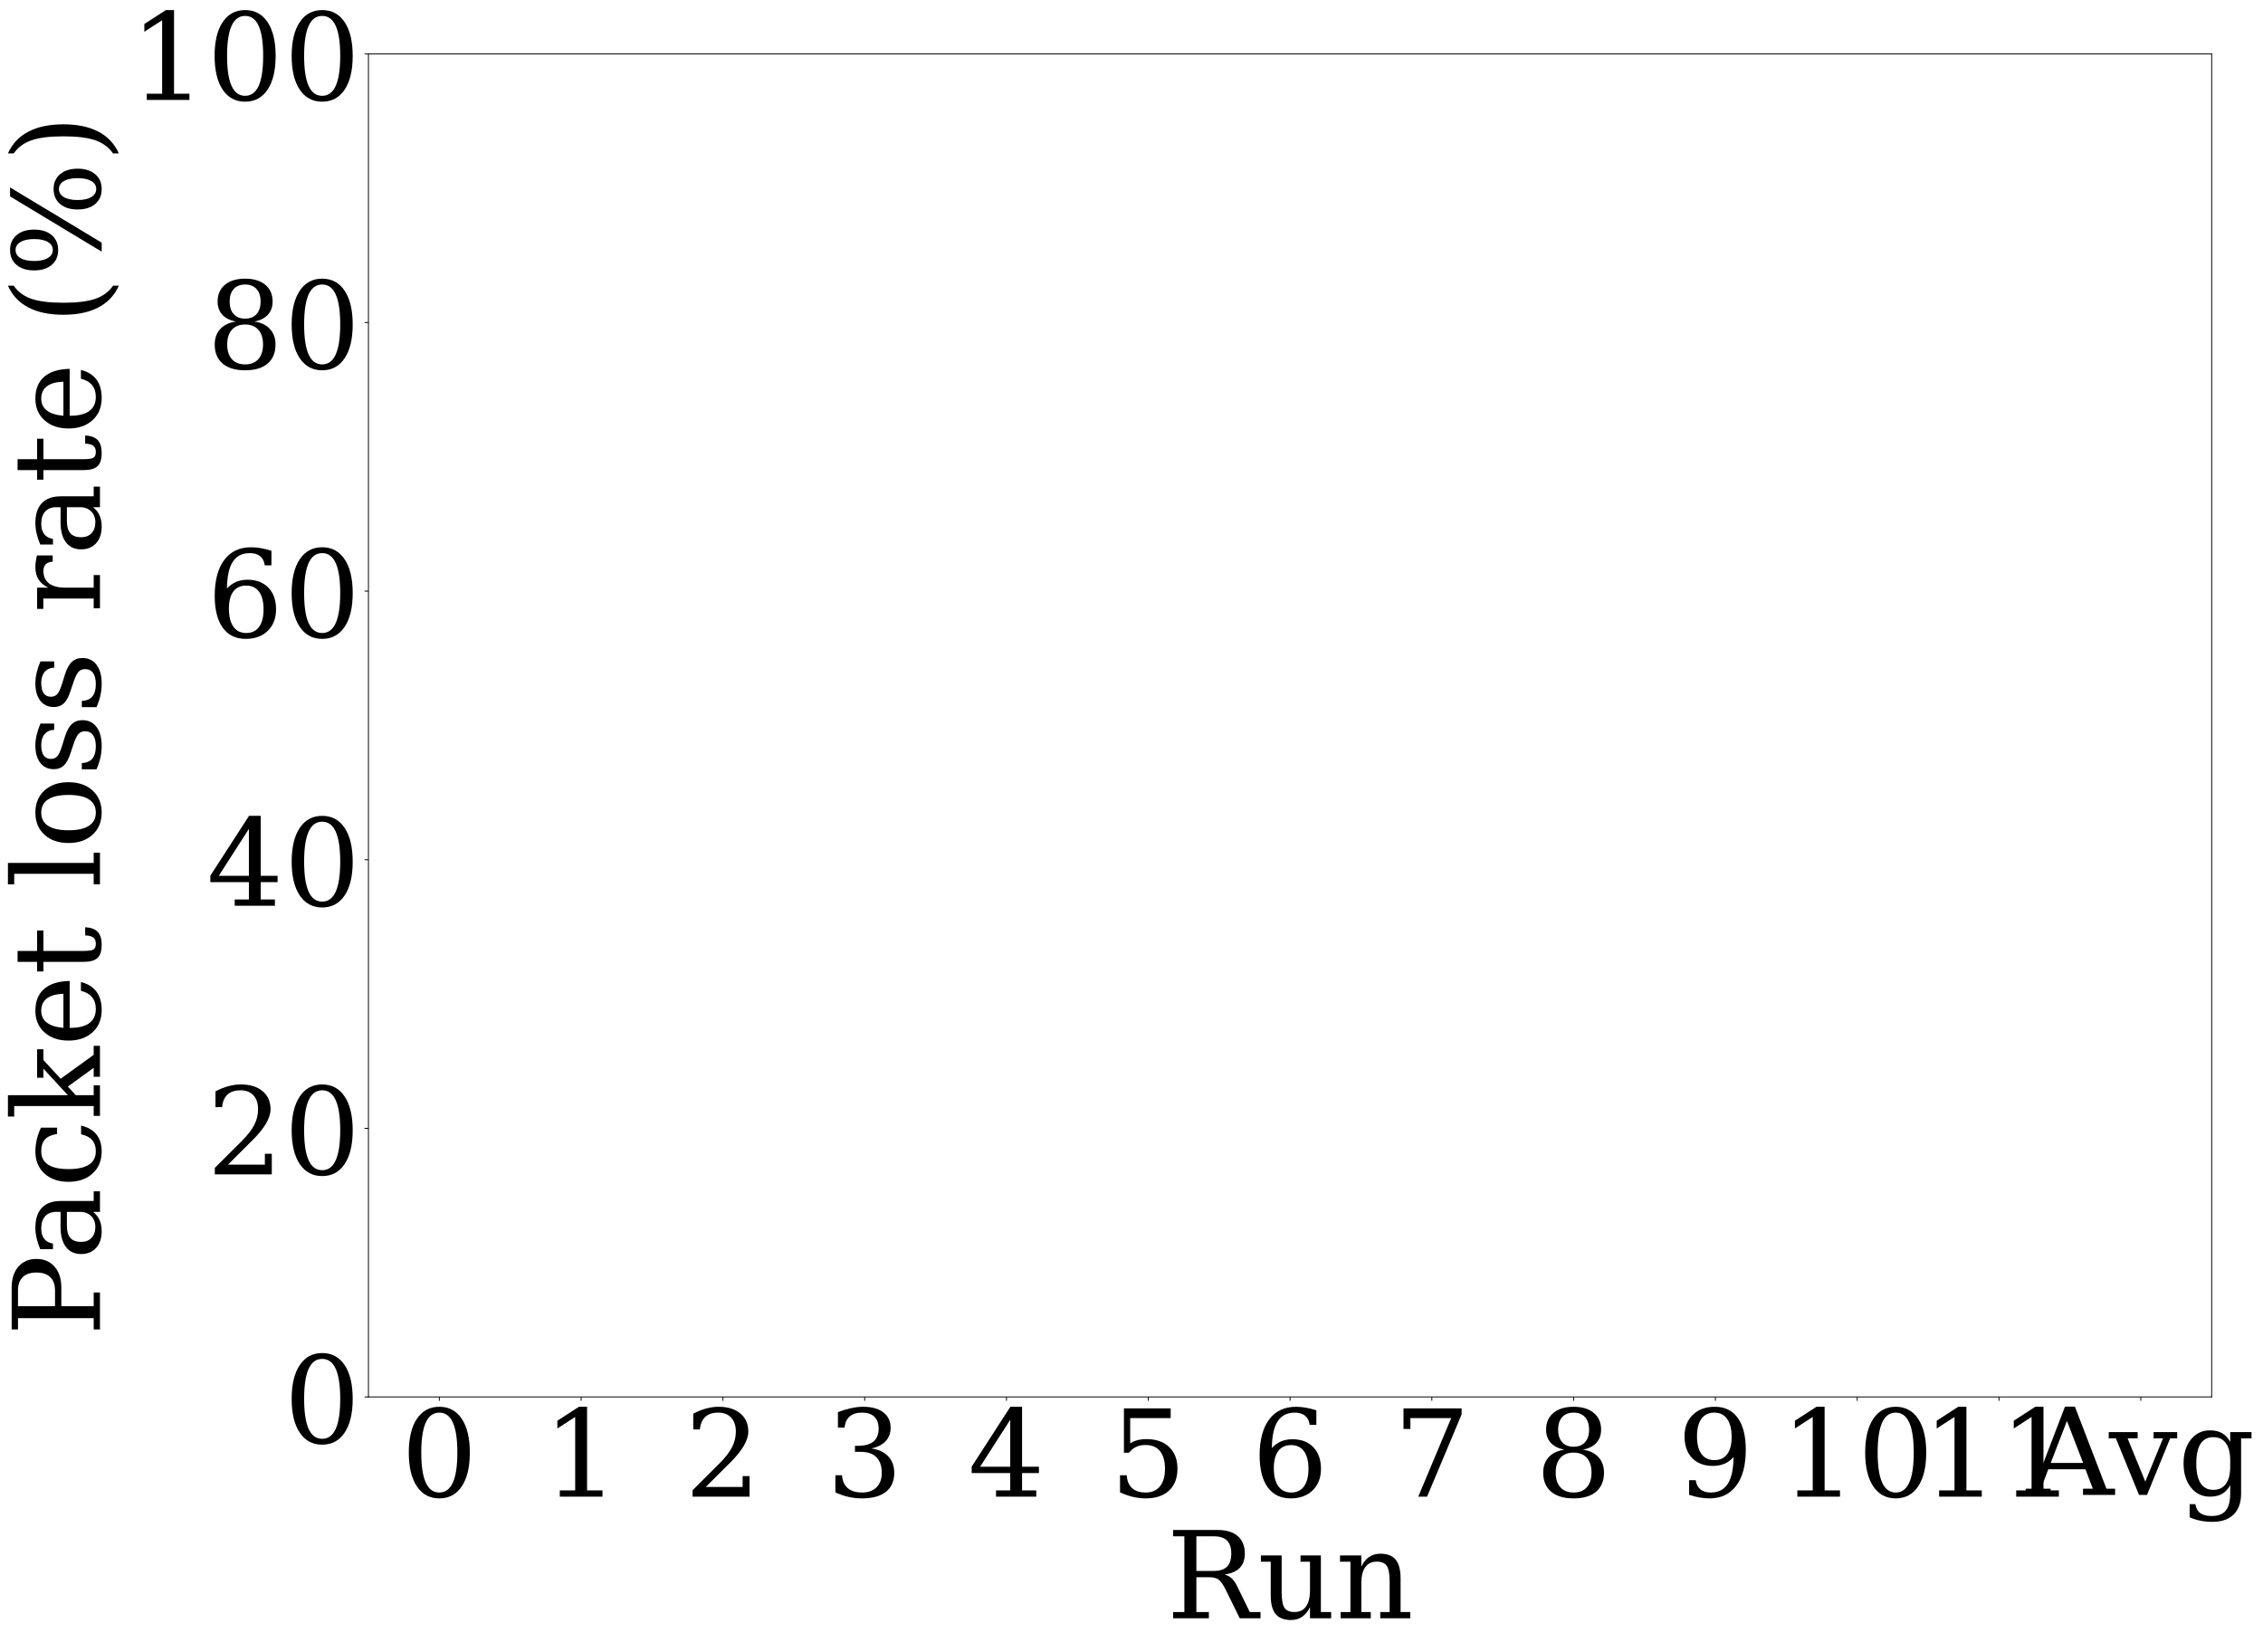
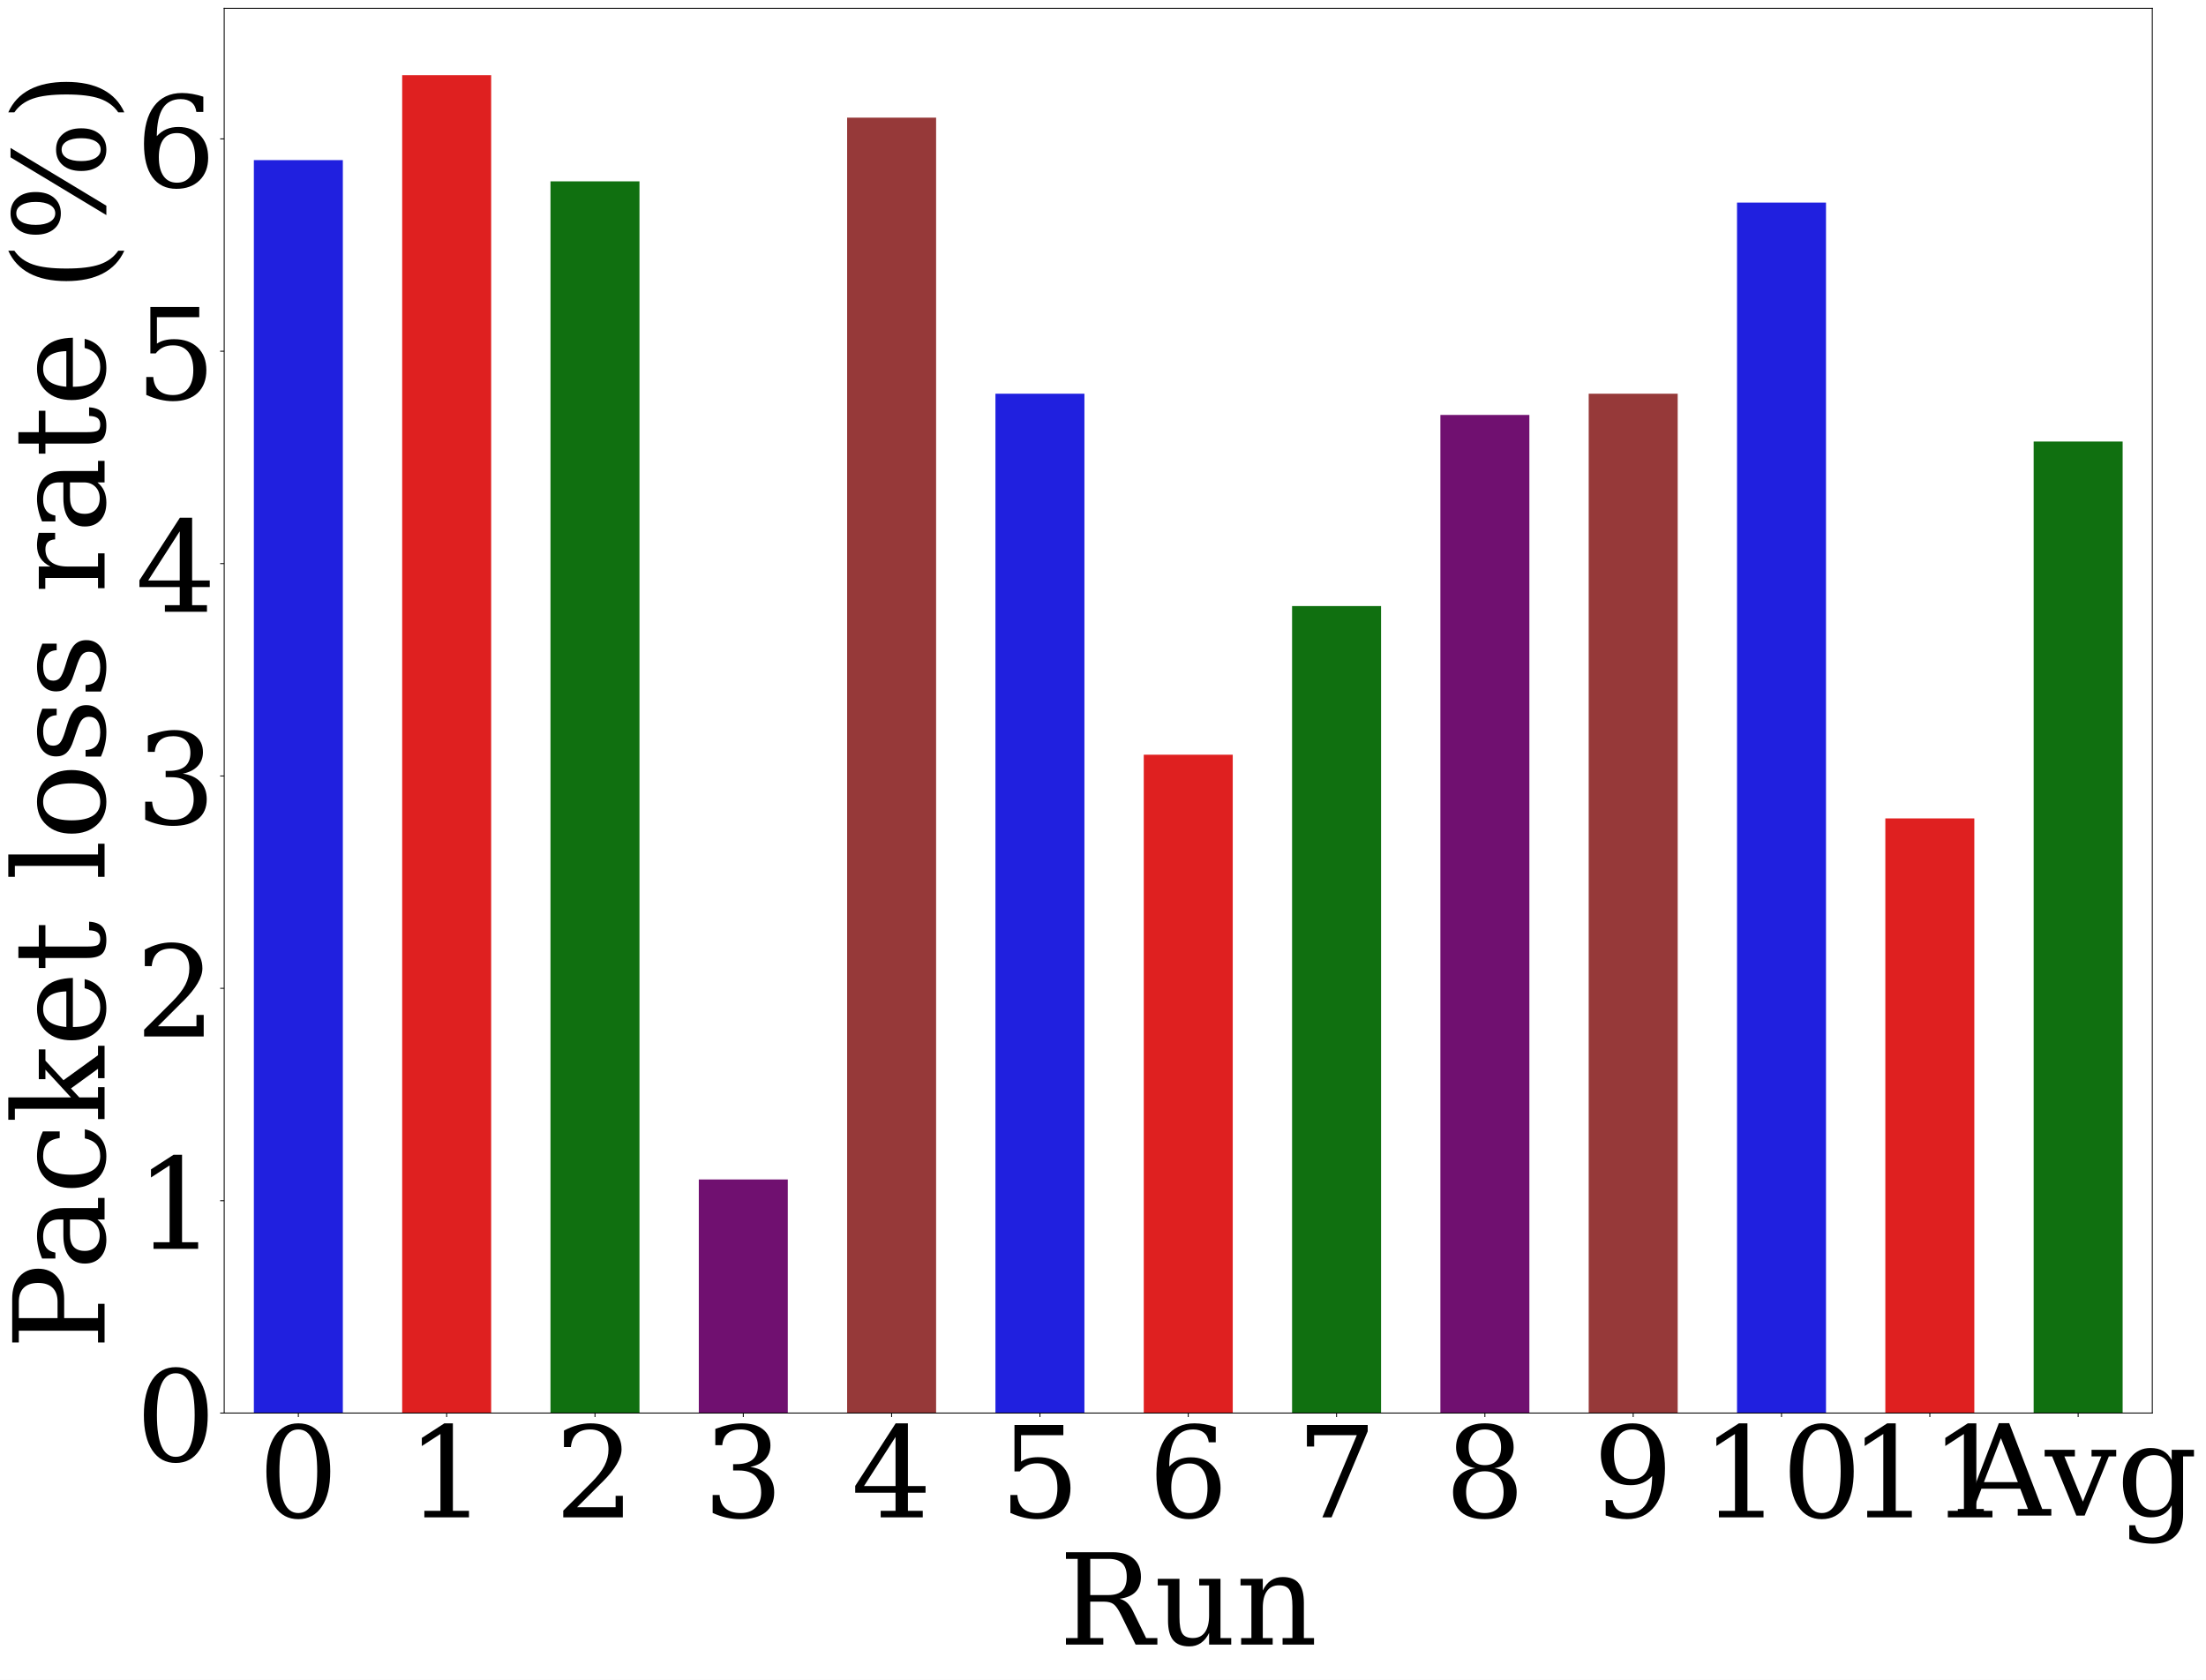
- <svg xmlns="http://www.w3.org/2000/svg" xmlns:xlink="http://www.w3.org/1999/xlink" width="2055.241pt" height="1499.79pt" viewBox="0 0 2055.241 1499.79" version="1.1">
+ <svg xmlns="http://www.w3.org/2000/svg" xmlns:xlink="http://www.w3.org/1999/xlink" width="1915.266pt" height="1457.999pt" viewBox="0 0 1915.266 1457.999" version="1.1">
  <defs>
    <style type="text/css">*{stroke-linejoin: round; stroke-linecap: butt}</style>
  </defs>
  <g id="figure_1">
    <g id="patch_1">
-       <path d="M 0 1499.79  L 2055.241 1499.79  L 2055.241 0  L 0 0  z " style="fill: #ffffff; stroke: #ffffff; stroke-linejoin: miter" />
+       <path d="M 0 1457.999  L 1915.266 1457.999  L 1915.266 0  L 0 0  z " style="fill: #ffffff; stroke: #ffffff; stroke-linejoin: miter" />
    </g>
    <g id="axes_1">
      <g id="patch_2">
-         <path d="M 334.622 1268.671  L 2008.622 1268.671  L 2008.622 48.991  L 334.622 48.991  z " style="fill: #ffffff" />
+         <path d="M 194.647 1226.88  L 1868.647 1226.88  L 1868.647 7.2  L 194.647 7.2  z " style="fill: #ffffff" />
      </g>
      <g id="patch_3">
-         <path d="M 360.376 1268.671  L 437.637 1268.671  L 437.637 1268.671  L 360.376 1268.671  z " clip-path="url(#p9b34d1cdb6)" style="fill: #2020df" />
+         <path d="M 220.401 1226.88  L 297.662 1226.88  L 297.662 139.032  L 220.401 139.032  z " clip-path="url(#p9233295929)" style="fill: #2020df" />
      </g>
      <g id="patch_4">
-         <path d="M 489.145 1268.671  L 566.406 1268.671  L 566.406 1268.671  L 489.145 1268.671  z " clip-path="url(#p9b34d1cdb6)" style="fill: #df2020" />
+         <path d="M 349.17 1226.88  L 426.431 1226.88  L 426.431 65.28  L 349.17 65.28  z " clip-path="url(#p9233295929)" style="fill: #df2020" />
      </g>
      <g id="patch_5">
-         <path d="M 617.914 1268.671  L 695.176 1268.671  L 695.176 1268.671  L 617.914 1268.671  z " clip-path="url(#p9b34d1cdb6)" style="fill: #107010" />
+         <path d="M 477.939 1226.88  L 555.201 1226.88  L 555.201 157.47  L 477.939 157.47  z " clip-path="url(#p9233295929)" style="fill: #107010" />
      </g>
      <g id="patch_6">
-         <path d="M 746.683 1268.671  L 823.945 1268.671  L 823.945 1268.671  L 746.683 1268.671  z " clip-path="url(#p9b34d1cdb6)" style="fill: #701070" />
+         <path d="M 606.708 1226.88  L 683.97 1226.88  L 683.97 1024.061  L 606.708 1024.061  z " clip-path="url(#p9233295929)" style="fill: #701070" />
      </g>
      <g id="patch_7">
-         <path d="M 875.453 1268.671  L 952.714 1268.671  L 952.714 1268.671  L 875.453 1268.671  z " clip-path="url(#p9b34d1cdb6)" style="fill: #963939" />
+         <path d="M 735.478 1226.88  L 812.739 1226.88  L 812.739 102.156  L 735.478 102.156  z " clip-path="url(#p9233295929)" style="fill: #963939" />
      </g>
      <g id="patch_8">
-         <path d="M 1004.222 1268.671  L 1081.483 1268.671  L 1081.483 1268.671  L 1004.222 1268.671  z " clip-path="url(#p9b34d1cdb6)" style="fill: #2020df" />
+         <path d="M 864.247 1226.88  L 941.508 1226.88  L 941.508 341.851  L 864.247 341.851  z " clip-path="url(#p9233295929)" style="fill: #2020df" />
      </g>
      <g id="patch_9">
-         <path d="M 1132.991 1268.671  L 1210.253 1268.671  L 1210.253 1268.671  L 1132.991 1268.671  z " clip-path="url(#p9b34d1cdb6)" style="fill: #df2020" />
+         <path d="M 993.016 1226.88  L 1070.278 1226.88  L 1070.278 655.299  L 993.016 655.299  z " clip-path="url(#p9233295929)" style="fill: #df2020" />
      </g>
      <g id="patch_10">
-         <path d="M 1261.76 1268.671  L 1339.022 1268.671  L 1339.022 1268.671  L 1261.76 1268.671  z " clip-path="url(#p9b34d1cdb6)" style="fill: #107010" />
+         <path d="M 1121.785 1226.88  L 1199.047 1226.88  L 1199.047 526.232  L 1121.785 526.232  z " clip-path="url(#p9233295929)" style="fill: #107010" />
      </g>
      <g id="patch_11">
-         <path d="M 1390.53 1268.671  L 1467.791 1268.671  L 1467.791 1268.671  L 1390.53 1268.671  z " clip-path="url(#p9b34d1cdb6)" style="fill: #701070" />
+         <path d="M 1250.555 1226.88  L 1327.816 1226.88  L 1327.816 360.29  L 1250.555 360.29  z " clip-path="url(#p9233295929)" style="fill: #701070" />
      </g>
      <g id="patch_12">
-         <path d="M 1519.299 1268.671  L 1596.56 1268.671  L 1596.56 1268.671  L 1519.299 1268.671  z " clip-path="url(#p9b34d1cdb6)" style="fill: #963939" />
+         <path d="M 1379.324 1226.88  L 1456.585 1226.88  L 1456.585 341.851  L 1379.324 341.851  z " clip-path="url(#p9233295929)" style="fill: #963939" />
      </g>
      <g id="patch_13">
-         <path d="M 1648.068 1268.671  L 1725.33 1268.671  L 1725.33 1268.671  L 1648.068 1268.671  z " clip-path="url(#p9b34d1cdb6)" style="fill: #2020df" />
+         <path d="M 1508.093 1226.88  L 1585.355 1226.88  L 1585.355 175.909  L 1508.093 175.909  z " clip-path="url(#p9233295929)" style="fill: #2020df" />
      </g>
      <g id="patch_14">
-         <path d="M 1776.837 1268.671  L 1854.099 1268.671  L 1854.099 1268.671  L 1776.837 1268.671  z " clip-path="url(#p9b34d1cdb6)" style="fill: #df2020" />
+         <path d="M 1636.862 1226.88  L 1714.124 1226.88  L 1714.124 710.613  L 1636.862 710.613  z " clip-path="url(#p9233295929)" style="fill: #df2020" />
      </g>
      <g id="patch_15">
-         <path d="M 1905.606 1268.671  L 1982.868 1268.671  L 1982.868 1268.671  L 1905.606 1268.671  z " clip-path="url(#p9b34d1cdb6)" style="fill: #107010" />
+         <path d="M 1765.631 1226.88  L 1842.893 1226.88  L 1842.893 383.337  L 1765.631 383.337  z " clip-path="url(#p9233295929)" style="fill: #107010" />
      </g>
      <g id="matplotlib.axis_1">
        <g id="xtick_1">
          <g id="line2d_1">
            <defs>
-               <path id="m9688783d46" d="M 0 0  L 0 3.5  " style="stroke: #000000; stroke-width: 0.8" />
+               <path id="mf686833c12" d="M 0 0  L 0 3.5  " style="stroke: #000000; stroke-width: 0.8" />
            </defs>
            <g>
-               <use xlink:href="#m9688783d46" x="399.006" y="1268.671" style="stroke: #000000; stroke-width: 0.8" />
+               <use xlink:href="#mf686833c12" x="259.031" y="1226.88" style="stroke: #000000; stroke-width: 0.8" />
            </g>
          </g>
          <g id="text_1">
-             <g transform="translate(364.0127 1359.254) scale(1.1 -1.1)">
+             <g transform="translate(224.0377 1317.463) scale(1.1 -1.1)">
              <defs>
                <path id="DejaVuSerif-30" d="M 2034 219  Q 2513 219 2750 744  Q 2988 1269 2988 2328  Q 2988 3391 2750 3916  Q 2513 4441 2034 4441  Q 1556 4441 1318 3916  Q 1081 3391 1081 2328  Q 1081 1269 1318 744  Q 1556 219 2034 219  z M 2034 -91  Q 1275 -91 848 546  Q 422 1184 422 2328  Q 422 3475 848 4112  Q 1275 4750 2034 4750  Q 2797 4750 3222 4112  Q 3647 3475 3647 2328  Q 3647 1184 3222 546  Q 2797 -91 2034 -91  z " transform="scale(0.015625)" />
              </defs>
              <use xlink:href="#DejaVuSerif-30" />
            </g>
          </g>
        </g>
        <g id="xtick_2">
          <g id="line2d_2">
            <g>
-               <use xlink:href="#m9688783d46" x="527.776" y="1268.671" style="stroke: #000000; stroke-width: 0.8" />
+               <use xlink:href="#mf686833c12" x="387.801" y="1226.88" style="stroke: #000000; stroke-width: 0.8" />
            </g>
          </g>
          <g id="text_2">
-             <g transform="translate(492.782 1359.254) scale(1.1 -1.1)">
+             <g transform="translate(352.807 1317.463) scale(1.1 -1.1)">
              <defs>
                <path id="DejaVuSerif-31" d="M 909 0  L 909 331  L 1722 331  L 1722 4213  L 781 3603  L 781 4013  L 1919 4750  L 2350 4750  L 2350 331  L 3163 331  L 3163 0  L 909 0  z " transform="scale(0.015625)" />
              </defs>
              <use xlink:href="#DejaVuSerif-31" />
            </g>
          </g>
        </g>
        <g id="xtick_3">
          <g id="line2d_3">
            <g>
-               <use xlink:href="#m9688783d46" x="656.545" y="1268.671" style="stroke: #000000; stroke-width: 0.8" />
+               <use xlink:href="#mf686833c12" x="516.57" y="1226.88" style="stroke: #000000; stroke-width: 0.8" />
            </g>
          </g>
          <g id="text_3">
-             <g transform="translate(621.5512 1359.254) scale(1.1 -1.1)">
+             <g transform="translate(481.5762 1317.463) scale(1.1 -1.1)">
              <defs>
                <path id="DejaVuSerif-32" d="M 819 3553  L 469 3553  L 469 4384  Q 803 4563 1142 4656  Q 1481 4750 1806 4750  Q 2534 4750 2956 4397  Q 3378 4044 3378 3438  Q 3378 2753 2422 1800  Q 2347 1728 2309 1691  L 1131 513  L 3078 513  L 3078 1088  L 3444 1088  L 3444 0  L 434 0  L 434 341  L 1850 1753  Q 2319 2222 2519 2614  Q 2719 3006 2719 3438  Q 2719 3909 2473 4175  Q 2228 4441 1797 4441  Q 1350 4441 1106 4219  Q 863 3997 819 3553  z " transform="scale(0.015625)" />
              </defs>
              <use xlink:href="#DejaVuSerif-32" />
            </g>
          </g>
        </g>
        <g id="xtick_4">
          <g id="line2d_4">
            <g>
-               <use xlink:href="#m9688783d46" x="785.314" y="1268.671" style="stroke: #000000; stroke-width: 0.8" />
+               <use xlink:href="#mf686833c12" x="645.339" y="1226.88" style="stroke: #000000; stroke-width: 0.8" />
            </g>
          </g>
          <g id="text_4">
-             <g transform="translate(750.3204 1359.254) scale(1.1 -1.1)">
+             <g transform="translate(610.3454 1317.463) scale(1.1 -1.1)">
              <defs>
                <path id="DejaVuSerif-33" d="M 622 4469  Q 988 4606 1323 4678  Q 1659 4750 1953 4750  Q 2638 4750 3022 4454  Q 3406 4159 3406 3634  Q 3406 3213 3140 2930  Q 2875 2647 2388 2547  Q 2963 2466 3280 2130  Q 3597 1794 3597 1259  Q 3597 606 3158 257  Q 2719 -91 1894 -91  Q 1528 -91 1179 -12  Q 831 66 488 225  L 488 1131  L 838 1131  Q 869 681 1141 450  Q 1413 219 1906 219  Q 2384 219 2661 495  Q 2938 772 2938 1253  Q 2938 1803 2653 2086  Q 2369 2369 1819 2369  L 1522 2369  L 1522 2688  L 1678 2688  Q 2225 2688 2498 2914  Q 2772 3141 2772 3597  Q 2772 4006 2547 4223  Q 2322 4441 1900 4441  Q 1478 4441 1245 4241  Q 1013 4041 972 3647  L 622 3647  L 622 4469  z " transform="scale(0.015625)" />
              </defs>
              <use xlink:href="#DejaVuSerif-33" />
            </g>
          </g>
        </g>
        <g id="xtick_5">
          <g id="line2d_5">
            <g>
-               <use xlink:href="#m9688783d46" x="914.083" y="1268.671" style="stroke: #000000; stroke-width: 0.8" />
+               <use xlink:href="#mf686833c12" x="774.108" y="1226.88" style="stroke: #000000; stroke-width: 0.8" />
            </g>
          </g>
          <g id="text_5">
-             <g transform="translate(879.0897 1359.254) scale(1.1 -1.1)">
+             <g transform="translate(739.1147 1317.463) scale(1.1 -1.1)">
              <defs>
                <path id="DejaVuSerif-34" d="M 2234 1581  L 2234 4063  L 641 1581  L 2234 1581  z M 3609 0  L 1484 0  L 1484 331  L 2234 331  L 2234 1247  L 197 1247  L 197 1588  L 2241 4750  L 2859 4750  L 2859 1581  L 3750 1581  L 3750 1247  L 2859 1247  L 2859 331  L 3609 331  L 3609 0  z " transform="scale(0.015625)" />
              </defs>
              <use xlink:href="#DejaVuSerif-34" />
            </g>
          </g>
        </g>
        <g id="xtick_6">
          <g id="line2d_6">
            <g>
-               <use xlink:href="#m9688783d46" x="1042.853" y="1268.671" style="stroke: #000000; stroke-width: 0.8" />
+               <use xlink:href="#mf686833c12" x="902.878" y="1226.88" style="stroke: #000000; stroke-width: 0.8" />
            </g>
          </g>
          <g id="text_6">
-             <g transform="translate(1007.859 1359.254) scale(1.1 -1.1)">
+             <g transform="translate(867.8839 1317.463) scale(1.1 -1.1)">
              <defs>
                <path id="DejaVuSerif-35" d="M 3219 4666  L 3219 4153  L 1081 4153  L 1081 2816  Q 1244 2928 1461 2984  Q 1678 3041 1947 3041  Q 2703 3041 3140 2622  Q 3578 2203 3578 1478  Q 3578 738 3136 323  Q 2694 -91 1894 -91  Q 1572 -91 1234 -12  Q 897 66 544 225  L 544 1131  L 897 1131  Q 925 688 1179 453  Q 1434 219 1894 219  Q 2388 219 2653 544  Q 2919 869 2919 1478  Q 2919 2084 2655 2407  Q 2391 2731 1894 2731  Q 1613 2731 1398 2631  Q 1184 2531 1019 2322  L 750 2322  L 750 4666  L 3219 4666  z " transform="scale(0.015625)" />
              </defs>
              <use xlink:href="#DejaVuSerif-35" />
            </g>
          </g>
        </g>
        <g id="xtick_7">
          <g id="line2d_7">
            <g>
-               <use xlink:href="#m9688783d46" x="1171.622" y="1268.671" style="stroke: #000000; stroke-width: 0.8" />
+               <use xlink:href="#mf686833c12" x="1031.647" y="1226.88" style="stroke: #000000; stroke-width: 0.8" />
            </g>
          </g>
          <g id="text_7">
-             <g transform="translate(1136.628 1359.254) scale(1.1 -1.1)">
+             <g transform="translate(996.6531 1317.463) scale(1.1 -1.1)">
              <defs>
                <path id="DejaVuSerif-36" d="M 2094 219  Q 2534 219 2771 542  Q 3009 866 3009 1472  Q 3009 2078 2771 2401  Q 2534 2725 2094 2725  Q 1647 2725 1412 2412  Q 1178 2100 1178 1509  Q 1178 888 1415 553  Q 1653 219 2094 219  z M 1075 2569  Q 1288 2803 1556 2918  Q 1825 3034 2163 3034  Q 2859 3034 3264 2615  Q 3669 2197 3669 1472  Q 3669 763 3233 336  Q 2797 -91 2069 -91  Q 1278 -91 853 498  Q 428 1088 428 2181  Q 428 3406 931 4078  Q 1434 4750 2350 4750  Q 2597 4750 2869 4703  Q 3141 4656 3425 4563  L 3425 3794  L 3072 3794  Q 3034 4109 2831 4275  Q 2628 4441 2284 4441  Q 1678 4441 1381 3981  Q 1084 3522 1075 2569  z " transform="scale(0.015625)" />
              </defs>
              <use xlink:href="#DejaVuSerif-36" />
            </g>
          </g>
        </g>
        <g id="xtick_8">
          <g id="line2d_8">
            <g>
-               <use xlink:href="#m9688783d46" x="1300.391" y="1268.671" style="stroke: #000000; stroke-width: 0.8" />
+               <use xlink:href="#mf686833c12" x="1160.416" y="1226.88" style="stroke: #000000; stroke-width: 0.8" />
            </g>
          </g>
          <g id="text_8">
-             <g transform="translate(1265.397 1359.254) scale(1.1 -1.1)">
+             <g transform="translate(1125.422 1317.463) scale(1.1 -1.1)">
              <defs>
                <path id="DejaVuSerif-37" d="M 3609 4347  L 1784 0  L 1319 0  L 3059 4153  L 903 4153  L 903 3578  L 538 3578  L 538 4666  L 3609 4666  L 3609 4347  z " transform="scale(0.015625)" />
              </defs>
              <use xlink:href="#DejaVuSerif-37" />
            </g>
          </g>
        </g>
        <g id="xtick_9">
          <g id="line2d_9">
            <g>
-               <use xlink:href="#m9688783d46" x="1429.16" y="1268.671" style="stroke: #000000; stroke-width: 0.8" />
+               <use xlink:href="#mf686833c12" x="1289.185" y="1226.88" style="stroke: #000000; stroke-width: 0.8" />
            </g>
          </g>
          <g id="text_9">
-             <g transform="translate(1394.167 1359.254) scale(1.1 -1.1)">
+             <g transform="translate(1254.192 1317.463) scale(1.1 -1.1)">
              <defs>
                <path id="DejaVuSerif-38" d="M 2981 1275  Q 2981 1775 2732 2051  Q 2484 2328 2034 2328  Q 1584 2328 1336 2051  Q 1088 1775 1088 1275  Q 1088 772 1336 495  Q 1584 219 2034 219  Q 2484 219 2732 495  Q 2981 772 2981 1275  z M 2853 3541  Q 2853 3966 2637 4203  Q 2422 4441 2034 4441  Q 1650 4441 1433 4203  Q 1216 3966 1216 3541  Q 1216 3113 1433 2875  Q 1650 2638 2034 2638  Q 2422 2638 2637 2875  Q 2853 3113 2853 3541  z M 2516 2484  Q 3047 2413 3344 2092  Q 3641 1772 3641 1275  Q 3641 619 3225 264  Q 2809 -91 2034 -91  Q 1263 -91 845 264  Q 428 619 428 1275  Q 428 1772 725 2092  Q 1022 2413 1556 2484  Q 1084 2569 832 2842  Q 581 3116 581 3541  Q 581 4103 968 4426  Q 1356 4750 2034 4750  Q 2713 4750 3100 4426  Q 3488 4103 3488 3541  Q 3488 3116 3236 2842  Q 2984 2569 2516 2484  z " transform="scale(0.015625)" />
              </defs>
              <use xlink:href="#DejaVuSerif-38" />
            </g>
          </g>
        </g>
        <g id="xtick_10">
          <g id="line2d_10">
            <g>
-               <use xlink:href="#m9688783d46" x="1557.93" y="1268.671" style="stroke: #000000; stroke-width: 0.8" />
+               <use xlink:href="#mf686833c12" x="1417.955" y="1226.88" style="stroke: #000000; stroke-width: 0.8" />
            </g>
          </g>
          <g id="text_10">
-             <g transform="translate(1522.936 1359.254) scale(1.1 -1.1)">
+             <g transform="translate(1382.961 1317.463) scale(1.1 -1.1)">
              <defs>
                <path id="DejaVuSerif-39" d="M 2994 2091  Q 2784 1856 2512 1740  Q 2241 1625 1900 1625  Q 1206 1625 804 2044  Q 403 2463 403 3188  Q 403 3897 839 4323  Q 1275 4750 2003 4750  Q 2794 4750 3217 4161  Q 3641 3572 3641 2478  Q 3641 1253 3137 581  Q 2634 -91 1722 -91  Q 1475 -91 1203 -44  Q 931 3 647 97  L 647 872  L 997 872  Q 1038 556 1241 387  Q 1444 219 1784 219  Q 2391 219 2687 676  Q 2984 1134 2994 2091  z M 1978 4441  Q 1534 4441 1298 4117  Q 1063 3794 1063 3188  Q 1063 2581 1298 2256  Q 1534 1931 1978 1931  Q 2422 1931 2658 2245  Q 2894 2559 2894 3150  Q 2894 3772 2656 4106  Q 2419 4441 1978 4441  z " transform="scale(0.015625)" />
              </defs>
              <use xlink:href="#DejaVuSerif-39" />
            </g>
          </g>
        </g>
        <g id="xtick_11">
          <g id="line2d_11">
            <g>
-               <use xlink:href="#m9688783d46" x="1686.699" y="1268.671" style="stroke: #000000; stroke-width: 0.8" />
+               <use xlink:href="#mf686833c12" x="1546.724" y="1226.88" style="stroke: #000000; stroke-width: 0.8" />
            </g>
          </g>
          <g id="text_11">
-             <g transform="translate(1616.711 1359.254) scale(1.1 -1.1)">
+             <g transform="translate(1476.736 1317.463) scale(1.1 -1.1)">
              <use xlink:href="#DejaVuSerif-31" />
              <use xlink:href="#DejaVuSerif-30" x="63.623" />
            </g>
          </g>
        </g>
        <g id="xtick_12">
          <g id="line2d_12">
            <g>
-               <use xlink:href="#m9688783d46" x="1815.468" y="1268.671" style="stroke: #000000; stroke-width: 0.8" />
+               <use xlink:href="#mf686833c12" x="1675.493" y="1226.88" style="stroke: #000000; stroke-width: 0.8" />
            </g>
          </g>
          <g id="text_12">
-             <g transform="translate(1745.481 1359.254) scale(1.1 -1.1)">
+             <g transform="translate(1605.506 1317.463) scale(1.1 -1.1)">
              <use xlink:href="#DejaVuSerif-31" />
              <use xlink:href="#DejaVuSerif-31" x="63.623" />
            </g>
          </g>
        </g>
        <g id="xtick_13">
          <g id="line2d_13">
            <g>
-               <use xlink:href="#m9688783d46" x="1944.237" y="1268.671" style="stroke: #000000; stroke-width: 0.8" />
+               <use xlink:href="#mf686833c12" x="1804.262" y="1226.88" style="stroke: #000000; stroke-width: 0.8" />
            </g>
          </g>
          <g id="text_13">
-             <g transform="translate(1840.433 1357.69) scale(1.1 -1.1)">
+             <g transform="translate(1700.458 1315.899) scale(1.1 -1.1)">
              <defs>
                <path id="DejaVuSerif-41" d="M 1281 1691  L 2994 1691  L 2138 3909  L 1281 1691  z M -38 0  L -38 331  L 372 331  L 2034 4666  L 2559 4666  L 4225 331  L 4684 331  L 4684 0  L 2988 0  L 2988 331  L 3506 331  L 3116 1356  L 1153 1356  L 763 331  L 1275 331  L 1275 0  L -38 0  z " transform="scale(0.015625)" />
                <path id="DejaVuSerif-76" d="M 1581 0  L 359 2988  L -19 2988  L -19 3322  L 1509 3322  L 1509 2988  L 978 2988  L 1913 703  L 2847 2988  L 2350 2988  L 2350 3322  L 3597 3322  L 3597 2988  L 3225 2988  L 2003 0  L 1581 0  z " transform="scale(0.015625)" />
                <path id="DejaVuSerif-67" d="M 3359 2988  L 3359 72  Q 3359 -644 2965 -1033  Q 2572 -1422 1844 -1422  Q 1516 -1422 1216 -1362  Q 916 -1303 641 -1184  L 641 -488  L 941 -488  Q 997 -813 1206 -963  Q 1416 -1113 1806 -1113  Q 2313 -1113 2548 -827  Q 2784 -541 2784 72  L 2784 519  Q 2616 206 2355 57  Q 2094 -91 1709 -91  Q 1097 -91 708 395  Q 319 881 319 1663  Q 319 2444 706 2928  Q 1094 3413 1709 3413  Q 2094 3413 2355 3264  Q 2616 3116 2784 2803  L 2784 3322  L 3909 3322  L 3909 2988  L 3359 2988  z M 2784 1825  Q 2784 2422 2554 2737  Q 2325 3053 1888 3053  Q 1444 3053 1217 2703  Q 991 2353 991 1663  Q 991 975 1217 622  Q 1444 269 1888 269  Q 2325 269 2554 583  Q 2784 897 2784 1497  L 2784 1825  z " transform="scale(0.015625)" />
              </defs>
              <use xlink:href="#DejaVuSerif-41" />
              <use xlink:href="#DejaVuSerif-76" x="68.217" />
              <use xlink:href="#DejaVuSerif-67" x="124.711" />
            </g>
          </g>
        </g>
        <g id="text_14">
-           <g transform="translate(1059.362 1469.714) scale(1.1 -1.1)">
+           <g transform="translate(919.3867 1427.922) scale(1.1 -1.1)">
            <defs>
              <path id="DejaVuSerif-52" d="M 3066 2316  Q 3284 2256 3442 2114  Q 3600 1972 3725 1716  L 4403 331  L 4972 331  L 4972 0  L 3872 0  L 3144 1484  Q 2934 1916 2759 2042  Q 2584 2169 2278 2169  L 1581 2169  L 1581 331  L 2241 331  L 2241 0  L 353 0  L 353 331  L 947 331  L 947 4331  L 353 4331  L 353 4666  L 2719 4666  Q 3400 4666 3770 4341  Q 4141 4016 4141 3419  Q 4141 2938 3870 2661  Q 3600 2384 3066 2316  z M 1581 2503  L 2503 2503  Q 2975 2503 3200 2726  Q 3425 2950 3425 3419  Q 3425 3888 3200 4109  Q 2975 4331 2503 4331  L 1581 4331  L 1581 2503  z " transform="scale(0.015625)" />
              <path id="DejaVuSerif-75" d="M 2266 3322  L 3341 3322  L 3341 331  L 3884 331  L 3884 0  L 2766 0  L 2766 588  Q 2606 256 2353 82  Q 2100 -91 1766 -91  Q 1213 -91 952 223  Q 691 538 691 1209  L 691 2988  L 172 2988  L 172 3322  L 1269 3322  L 1269 1388  Q 1269 781 1417 556  Q 1566 331 1947 331  Q 2347 331 2556 625  Q 2766 919 2766 1478  L 2766 2988  L 2266 2988  L 2266 3322  z " transform="scale(0.015625)" />
              <path id="DejaVuSerif-6e" d="M 263 0  L 263 331  L 781 331  L 781 2988  L 231 2988  L 231 3322  L 1356 3322  L 1356 2731  Q 1516 3069 1770 3241  Q 2025 3413 2363 3413  Q 2913 3413 3172 3097  Q 3431 2781 3431 2113  L 3431 331  L 3944 331  L 3944 0  L 2356 0  L 2356 331  L 2853 331  L 2853 1931  Q 2853 2541 2703 2767  Q 2553 2994 2175 2994  Q 1775 2994 1565 2701  Q 1356 2409 1356 1850  L 1356 331  L 1856 331  L 1856 0  L 263 0  z " transform="scale(0.015625)" />
            </defs>
            <use xlink:href="#DejaVuSerif-52" />
            <use xlink:href="#DejaVuSerif-75" x="75.293" />
            <use xlink:href="#DejaVuSerif-6e" x="139.697" />
          </g>
        </g>
      </g>
      <g id="matplotlib.axis_2">
        <g id="ytick_1">
          <g id="line2d_14">
            <defs>
-               <path id="md71f5b6650" d="M 0 0  L -3.5 0  " style="stroke: #000000; stroke-width: 0.8" />
+               <path id="m322ea03139" d="M 0 0  L -3.5 0  " style="stroke: #000000; stroke-width: 0.8" />
            </defs>
            <g>
-               <use xlink:href="#md71f5b6650" x="334.622" y="1268.671" style="stroke: #000000; stroke-width: 0.8" />
+               <use xlink:href="#m322ea03139" x="194.647" y="1226.88" style="stroke: #000000; stroke-width: 0.8" />
            </g>
          </g>
          <g id="text_15">
-             <g transform="translate(257.6344 1310.463) scale(1.1 -1.1)">
+             <g transform="translate(117.6594 1268.671) scale(1.1 -1.1)">
              <use xlink:href="#DejaVuSerif-30" />
            </g>
          </g>
        </g>
        <g id="ytick_2">
          <g id="line2d_15">
            <g>
-               <use xlink:href="#md71f5b6650" x="334.622" y="1024.735" style="stroke: #000000; stroke-width: 0.8" />
+               <use xlink:href="#m322ea03139" x="194.647" y="1042.499" style="stroke: #000000; stroke-width: 0.8" />
            </g>
          </g>
          <g id="text_16">
-             <g transform="translate(187.6469 1066.527) scale(1.1 -1.1)">
-               <use xlink:href="#DejaVuSerif-32" />
-               <use xlink:href="#DejaVuSerif-30" x="63.623" />
+             <g transform="translate(117.6594 1084.29) scale(1.1 -1.1)">
+               <use xlink:href="#DejaVuSerif-31" />
            </g>
          </g>
        </g>
        <g id="ytick_3">
          <g id="line2d_16">
            <g>
-               <use xlink:href="#md71f5b6650" x="334.622" y="780.799" style="stroke: #000000; stroke-width: 0.8" />
+               <use xlink:href="#m322ea03139" x="194.647" y="858.118" style="stroke: #000000; stroke-width: 0.8" />
            </g>
          </g>
          <g id="text_17">
-             <g transform="translate(187.6469 822.5908) scale(1.1 -1.1)">
-               <use xlink:href="#DejaVuSerif-34" />
-               <use xlink:href="#DejaVuSerif-30" x="63.623" />
+             <g transform="translate(117.6594 899.9095) scale(1.1 -1.1)">
+               <use xlink:href="#DejaVuSerif-32" />
            </g>
          </g>
        </g>
        <g id="ytick_4">
          <g id="line2d_17">
            <g>
-               <use xlink:href="#md71f5b6650" x="334.622" y="536.863" style="stroke: #000000; stroke-width: 0.8" />
+               <use xlink:href="#m322ea03139" x="194.647" y="673.737" style="stroke: #000000; stroke-width: 0.8" />
            </g>
          </g>
          <g id="text_18">
-             <g transform="translate(187.6469 578.6548) scale(1.1 -1.1)">
-               <use xlink:href="#DejaVuSerif-36" />
-               <use xlink:href="#DejaVuSerif-30" x="63.623" />
+             <g transform="translate(117.6594 715.5285) scale(1.1 -1.1)">
+               <use xlink:href="#DejaVuSerif-33" />
            </g>
          </g>
        </g>
        <g id="ytick_5">
          <g id="line2d_18">
            <g>
-               <use xlink:href="#md71f5b6650" x="334.622" y="292.927" style="stroke: #000000; stroke-width: 0.8" />
+               <use xlink:href="#m322ea03139" x="194.647" y="489.356" style="stroke: #000000; stroke-width: 0.8" />
            </g>
          </g>
          <g id="text_19">
-             <g transform="translate(187.6469 334.7188) scale(1.1 -1.1)">
-               <use xlink:href="#DejaVuSerif-38" />
-               <use xlink:href="#DejaVuSerif-30" x="63.623" />
+             <g transform="translate(117.6594 531.1476) scale(1.1 -1.1)">
+               <use xlink:href="#DejaVuSerif-34" />
            </g>
          </g>
        </g>
        <g id="ytick_6">
          <g id="line2d_19">
            <g>
-               <use xlink:href="#md71f5b6650" x="334.622" y="48.991" style="stroke: #000000; stroke-width: 0.8" />
+               <use xlink:href="#m322ea03139" x="194.647" y="304.975" style="stroke: #000000; stroke-width: 0.8" />
            </g>
          </g>
          <g id="text_20">
-             <g transform="translate(117.6594 90.78281) scale(1.1 -1.1)">
-               <use xlink:href="#DejaVuSerif-31" />
-               <use xlink:href="#DejaVuSerif-30" x="63.623" />
-               <use xlink:href="#DejaVuSerif-30" x="127.246" />
-             </g>
-           </g>
-         </g>
-         <g id="text_21">
-           <g transform="translate(90.78281 1213.438) rotate(-90) scale(1.1 -1.1)">
+             <g transform="translate(117.6594 346.7666) scale(1.1 -1.1)">
+               <use xlink:href="#DejaVuSerif-35" />
+             </g>
+           </g>
+         </g>
+         <g id="ytick_7">
+           <g id="line2d_20">
+             <g>
+               <use xlink:href="#m322ea03139" x="194.647" y="120.594" style="stroke: #000000; stroke-width: 0.8" />
+             </g>
+           </g>
+           <g id="text_21">
+             <g transform="translate(117.6594 162.3857) scale(1.1 -1.1)">
+               <use xlink:href="#DejaVuSerif-36" />
+             </g>
+           </g>
+         </g>
+         <g id="text_22">
+           <g transform="translate(90.78281 1171.646) rotate(-90) scale(1.1 -1.1)">
            <defs>
              <path id="DejaVuSerif-50" d="M 1581 2375  L 2406 2375  Q 2872 2375 3115 2626  Q 3359 2878 3359 3353  Q 3359 3831 3115 4081  Q 2872 4331 2406 4331  L 1581 4331  L 1581 2375  z M 353 0  L 353 331  L 947 331  L 947 4331  L 353 4331  L 353 4666  L 2559 4666  Q 3259 4666 3668 4311  Q 4078 3956 4078 3353  Q 4078 2753 3668 2397  Q 3259 2041 2559 2041  L 1581 2041  L 1581 331  L 2303 331  L 2303 0  L 353 0  z " transform="scale(0.015625)" />
              <path id="DejaVuSerif-61" d="M 2547 1044  L 2547 1747  L 1806 1747  Q 1378 1747 1168 1562  Q 959 1378 959 997  Q 959 650 1171 447  Q 1384 244 1747 244  Q 2106 244 2326 466  Q 2547 688 2547 1044  z M 3122 2075  L 3122 331  L 3634 331  L 3634 0  L 2547 0  L 2547 359  Q 2356 128 2106 18  Q 1856 -91 1522 -91  Q 969 -91 644 203  Q 319 497 319 997  Q 319 1513 691 1797  Q 1063 2081 1741 2081  L 2547 2081  L 2547 2309  Q 2547 2688 2317 2895  Q 2088 3103 1672 3103  Q 1328 3103 1125 2947  Q 922 2791 872 2484  L 575 2484  L 575 3156  Q 875 3284 1158 3348  Q 1441 3413 1709 3413  Q 2400 3413 2761 3070  Q 3122 2728 3122 2075  z " transform="scale(0.015625)" />
              <path id="DejaVuSerif-63" d="M 3291 997  Q 3169 466 2822 187  Q 2475 -91 1925 -91  Q 1200 -91 759 389  Q 319 869 319 1663  Q 319 2459 759 2936  Q 1200 3413 1925 3413  Q 2241 3413 2553 3339  Q 2866 3266 3181 3116  L 3181 2266  L 2847 2266  Q 2781 2703 2561 2903  Q 2341 3103 1931 3103  Q 1466 3103 1228 2742  Q 991 2381 991 1663  Q 991 944 1227 581  Q 1463 219 1931 219  Q 2303 219 2525 412  Q 2747 606 2828 997  L 3291 997  z " transform="scale(0.015625)" />
              <path id="DejaVuSerif-6b" d="M 1831 0  L 219 0  L 219 331  L 738 331  L 738 4531  L 184 4531  L 184 4863  L 1313 4863  L 1313 1697  L 2713 2988  L 2234 2988  L 2234 3322  L 3738 3322  L 3738 2988  L 3169 2988  L 2181 2075  L 3444 331  L 3922 331  L 3922 0  L 2284 0  L 2284 331  L 2759 331  L 1766 1697  L 1313 1275  L 1313 331  L 1831 331  L 1831 0  z " transform="scale(0.015625)" />
              <path id="DejaVuSerif-65" d="M 3469 1600  L 991 1600  L 991 1575  Q 991 903 1244 561  Q 1497 219 1991 219  Q 2369 219 2611 417  Q 2853 616 2950 1006  L 3413 1006  Q 3275 459 2904 184  Q 2534 -91 1931 -91  Q 1203 -91 761 389  Q 319 869 319 1663  Q 319 2450 753 2931  Q 1188 3413 1894 3413  Q 2647 3413 3050 2948  Q 3453 2484 3469 1600  z M 2791 1931  Q 2772 2513 2545 2808  Q 2319 3103 1894 3103  Q 1497 3103 1269 2806  Q 1041 2509 991 1931  L 2791 1931  z " transform="scale(0.015625)" />
              <path id="DejaVuSerif-74" d="M 691 2988  L 184 2988  L 184 3322  L 691 3322  L 691 4353  L 1269 4353  L 1269 3322  L 2350 3322  L 2350 2988  L 1269 2988  L 1269 878  Q 1269 456 1350 337  Q 1431 219 1650 219  Q 1875 219 1978 351  Q 2081 484 2088 781  L 2522 781  Q 2497 328 2275 118  Q 2053 -91 1600 -91  Q 1103 -91 897 129  Q 691 350 691 878  L 691 2988  z " transform="scale(0.015625)" />
              <path id="DejaVuSerif-20" transform="scale(0.015625)" />
              <path id="DejaVuSerif-6c" d="M 1313 331  L 1856 331  L 1856 0  L 184 0  L 184 331  L 738 331  L 738 4531  L 184 4531  L 184 4863  L 1313 4863  L 1313 331  z " transform="scale(0.015625)" />
              <path id="DejaVuSerif-6f" d="M 1925 219  Q 2388 219 2623 584  Q 2859 950 2859 1663  Q 2859 2375 2623 2739  Q 2388 3103 1925 3103  Q 1463 3103 1227 2739  Q 991 2375 991 1663  Q 991 950 1228 584  Q 1466 219 1925 219  z M 1925 -91  Q 1200 -91 759 389  Q 319 869 319 1663  Q 319 2456 758 2934  Q 1197 3413 1925 3413  Q 2653 3413 3092 2934  Q 3531 2456 3531 1663  Q 3531 869 3092 389  Q 2653 -91 1925 -91  z " transform="scale(0.015625)" />
              <path id="DejaVuSerif-73" d="M 359 184  L 359 959  L 691 959  Q 703 588 923 403  Q 1144 219 1575 219  Q 1963 219 2166 364  Q 2369 509 2369 788  Q 2369 1006 2220 1140  Q 2072 1275 1594 1428  L 1178 1569  Q 750 1706 558 1912  Q 366 2119 366 2438  Q 366 2894 700 3153  Q 1034 3413 1625 3413  Q 1888 3413 2178 3344  Q 2469 3275 2778 3144  L 2778 2419  L 2447 2419  Q 2434 2741 2221 2922  Q 2009 3103 1644 3103  Q 1281 3103 1095 2975  Q 909 2847 909 2591  Q 909 2381 1050 2254  Q 1191 2128 1613 1997  L 2069 1856  Q 2541 1709 2748 1489  Q 2956 1269 2956 922  Q 2956 450 2595 179  Q 2234 -91 1600 -91  Q 1278 -91 972 -22  Q 666 47 359 184  z " transform="scale(0.015625)" />
              <path id="DejaVuSerif-72" d="M 3059 3328  L 3059 2497  L 2728 2497  Q 2713 2744 2591 2866  Q 2469 2988 2234 2988  Q 1809 2988 1582 2694  Q 1356 2400 1356 1850  L 1356 331  L 2022 331  L 2022 0  L 263 0  L 263 331  L 781 331  L 781 2994  L 231 2994  L 231 3322  L 1356 3322  L 1356 2731  Q 1525 3078 1790 3245  Q 2056 3413 2438 3413  Q 2578 3413 2733 3391  Q 2888 3369 3059 3328  z " transform="scale(0.015625)" />
              <path id="DejaVuSerif-28" d="M 2041 -997  Q 1281 -656 893 83  Q 506 822 506 1931  Q 506 3044 893 3783  Q 1281 4522 2041 4863  L 2041 4556  Q 1559 4225 1350 3623  Q 1141 3022 1141 1931  Q 1141 844 1350 242  Q 1559 -359 2041 -691  L 2041 -997  z " transform="scale(0.015625)" />
              <path id="DejaVuSerif-25" d="M 1434 4459  Q 1159 4459 1004 4200  Q 850 3941 850 3475  Q 850 3016 1008 2753  Q 1166 2491 1434 2491  Q 1700 2491 1854 2752  Q 2009 3013 2009 3475  Q 2009 3938 1854 4198  Q 1700 4459 1434 4459  z M 4653 2169  Q 4381 2169 4226 1906  Q 4072 1644 4072 1178  Q 4072 719 4228 458  Q 4384 197 4653 197  Q 4922 197 5075 458  Q 5228 719 5228 1178  Q 5228 1641 5073 1905  Q 4919 2169 4653 2169  z M 4653 2450  Q 5147 2450 5437 2106  Q 5728 1763 5728 1178  Q 5728 594 5436 251  Q 5144 -91 4653 -91  Q 4153 -91 3862 251  Q 3572 594 3572 1178  Q 3572 1766 3864 2108  Q 4156 2450 4653 2450  z M 4263 4750  L 4738 4750  L 1819 -91  L 1344 -91  L 4263 4750  z M 1428 4750  Q 1922 4750 2215 4408  Q 2509 4066 2509 3481  Q 2509 2891 2217 2550  Q 1925 2209 1428 2209  Q 931 2209 642 2551  Q 353 2894 353 3481  Q 353 4063 643 4406  Q 934 4750 1428 4750  z " transform="scale(0.015625)" />
              <path id="DejaVuSerif-29" d="M 453 -997  L 453 -691  Q 934 -359 1145 242  Q 1356 844 1356 1931  Q 1356 3022 1145 3623  Q 934 4225 453 4556  L 453 4863  Q 1216 4522 1603 3783  Q 1991 3044 1991 1931  Q 1991 822 1603 83  Q 1216 -656 453 -997  z " transform="scale(0.015625)" />
            </defs>
            <use xlink:href="#DejaVuSerif-50" />
            <use xlink:href="#DejaVuSerif-61" x="62.785" />
            <use xlink:href="#DejaVuSerif-63" x="122.404" />
            <use xlink:href="#DejaVuSerif-6b" x="178.41" />
            <use xlink:href="#DejaVuSerif-65" x="239.006" />
            <use xlink:href="#DejaVuSerif-74" x="298.186" />
            <use xlink:href="#DejaVuSerif-20" x="338.371" />
            <use xlink:href="#DejaVuSerif-6c" x="370.158" />
            <use xlink:href="#DejaVuSerif-6f" x="402.141" />
            <use xlink:href="#DejaVuSerif-73" x="462.346" />
            <use xlink:href="#DejaVuSerif-73" x="513.664" />
            <use xlink:href="#DejaVuSerif-20" x="564.982" />
            <use xlink:href="#DejaVuSerif-72" x="596.77" />
            <use xlink:href="#DejaVuSerif-61" x="644.572" />
            <use xlink:href="#DejaVuSerif-74" x="704.191" />
            <use xlink:href="#DejaVuSerif-65" x="744.377" />
            <use xlink:href="#DejaVuSerif-20" x="803.557" />
            <use xlink:href="#DejaVuSerif-28" x="835.344" />
            <use xlink:href="#DejaVuSerif-25" x="874.357" />
            <use xlink:href="#DejaVuSerif-29" x="969.377" />
          </g>
        </g>
      </g>
-       <g id="line2d_20">
-         <path clip-path="url(#p9b34d1cdb6)" style="fill: none; stroke: #424242; stroke-width: 20; stroke-linecap: square" />
-       </g>
      <g id="line2d_21">
-         <path clip-path="url(#p9b34d1cdb6)" style="fill: none; stroke: #424242; stroke-width: 20; stroke-linecap: square" />
+         <path clip-path="url(#p9233295929)" style="fill: none; stroke: #424242; stroke-width: 20; stroke-linecap: square" />
      </g>
      <g id="line2d_22">
-         <path clip-path="url(#p9b34d1cdb6)" style="fill: none; stroke: #424242; stroke-width: 20; stroke-linecap: square" />
+         <path clip-path="url(#p9233295929)" style="fill: none; stroke: #424242; stroke-width: 20; stroke-linecap: square" />
      </g>
      <g id="line2d_23">
-         <path clip-path="url(#p9b34d1cdb6)" style="fill: none; stroke: #424242; stroke-width: 20; stroke-linecap: square" />
+         <path clip-path="url(#p9233295929)" style="fill: none; stroke: #424242; stroke-width: 20; stroke-linecap: square" />
      </g>
      <g id="line2d_24">
-         <path clip-path="url(#p9b34d1cdb6)" style="fill: none; stroke: #424242; stroke-width: 20; stroke-linecap: square" />
+         <path clip-path="url(#p9233295929)" style="fill: none; stroke: #424242; stroke-width: 20; stroke-linecap: square" />
      </g>
      <g id="line2d_25">
-         <path clip-path="url(#p9b34d1cdb6)" style="fill: none; stroke: #424242; stroke-width: 20; stroke-linecap: square" />
+         <path clip-path="url(#p9233295929)" style="fill: none; stroke: #424242; stroke-width: 20; stroke-linecap: square" />
      </g>
      <g id="line2d_26">
-         <path clip-path="url(#p9b34d1cdb6)" style="fill: none; stroke: #424242; stroke-width: 20; stroke-linecap: square" />
+         <path clip-path="url(#p9233295929)" style="fill: none; stroke: #424242; stroke-width: 20; stroke-linecap: square" />
      </g>
      <g id="line2d_27">
-         <path clip-path="url(#p9b34d1cdb6)" style="fill: none; stroke: #424242; stroke-width: 20; stroke-linecap: square" />
+         <path clip-path="url(#p9233295929)" style="fill: none; stroke: #424242; stroke-width: 20; stroke-linecap: square" />
      </g>
      <g id="line2d_28">
-         <path clip-path="url(#p9b34d1cdb6)" style="fill: none; stroke: #424242; stroke-width: 20; stroke-linecap: square" />
+         <path clip-path="url(#p9233295929)" style="fill: none; stroke: #424242; stroke-width: 20; stroke-linecap: square" />
      </g>
      <g id="line2d_29">
-         <path clip-path="url(#p9b34d1cdb6)" style="fill: none; stroke: #424242; stroke-width: 20; stroke-linecap: square" />
+         <path clip-path="url(#p9233295929)" style="fill: none; stroke: #424242; stroke-width: 20; stroke-linecap: square" />
      </g>
      <g id="line2d_30">
-         <path clip-path="url(#p9b34d1cdb6)" style="fill: none; stroke: #424242; stroke-width: 20; stroke-linecap: square" />
+         <path clip-path="url(#p9233295929)" style="fill: none; stroke: #424242; stroke-width: 20; stroke-linecap: square" />
      </g>
      <g id="line2d_31">
-         <path clip-path="url(#p9b34d1cdb6)" style="fill: none; stroke: #424242; stroke-width: 20; stroke-linecap: square" />
+         <path clip-path="url(#p9233295929)" style="fill: none; stroke: #424242; stroke-width: 20; stroke-linecap: square" />
      </g>
      <g id="line2d_32">
-         <path clip-path="url(#p9b34d1cdb6)" style="fill: none; stroke: #424242; stroke-width: 20; stroke-linecap: square" />
+         <path clip-path="url(#p9233295929)" style="fill: none; stroke: #424242; stroke-width: 20; stroke-linecap: square" />
+       </g>
+       <g id="line2d_33">
+         <path clip-path="url(#p9233295929)" style="fill: none; stroke: #424242; stroke-width: 20; stroke-linecap: square" />
      </g>
      <g id="patch_16">
-         <path d="M 334.622 1268.671  L 334.622 48.991  " style="fill: none; stroke: #000000; stroke-width: 0.8; stroke-linejoin: miter; stroke-linecap: square" />
+         <path d="M 194.647 1226.88  L 194.647 7.2  " style="fill: none; stroke: #000000; stroke-width: 0.8; stroke-linejoin: miter; stroke-linecap: square" />
      </g>
      <g id="patch_17">
-         <path d="M 2008.622 1268.671  L 2008.622 48.991  " style="fill: none; stroke: #000000; stroke-width: 0.8; stroke-linejoin: miter; stroke-linecap: square" />
+         <path d="M 1868.647 1226.88  L 1868.647 7.2  " style="fill: none; stroke: #000000; stroke-width: 0.8; stroke-linejoin: miter; stroke-linecap: square" />
      </g>
      <g id="patch_18">
-         <path d="M 334.622 1268.671  L 2008.622 1268.671  " style="fill: none; stroke: #000000; stroke-width: 0.8; stroke-linejoin: miter; stroke-linecap: square" />
+         <path d="M 194.647 1226.88  L 1868.647 1226.88  " style="fill: none; stroke: #000000; stroke-width: 0.8; stroke-linejoin: miter; stroke-linecap: square" />
      </g>
      <g id="patch_19">
-         <path d="M 334.622 48.991  L 2008.622 48.991  " style="fill: none; stroke: #000000; stroke-width: 0.8; stroke-linejoin: miter; stroke-linecap: square" />
+         <path d="M 194.647 7.2  L 1868.647 7.2  " style="fill: none; stroke: #000000; stroke-width: 0.8; stroke-linejoin: miter; stroke-linecap: square" />
      </g>
    </g>
  </g>
  <defs>
-     <clipPath id="p9b34d1cdb6">
-       <rect x="334.622" y="48.991" width="1674" height="1219.68" />
+     <clipPath id="p9233295929">
+       <rect x="194.647" y="7.2" width="1674" height="1219.68" />
    </clipPath>
  </defs>
</svg>
